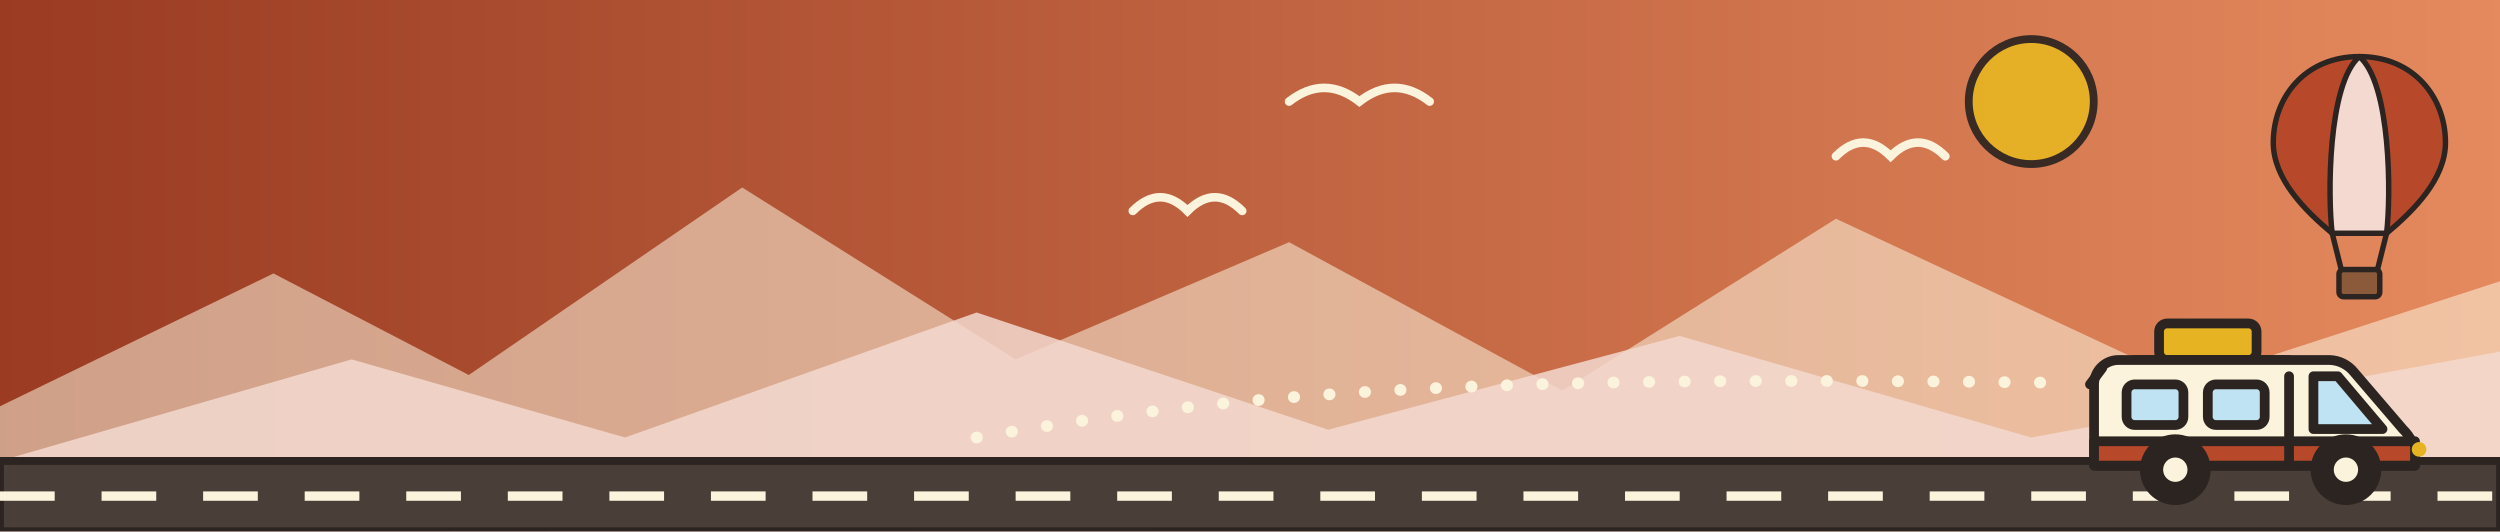
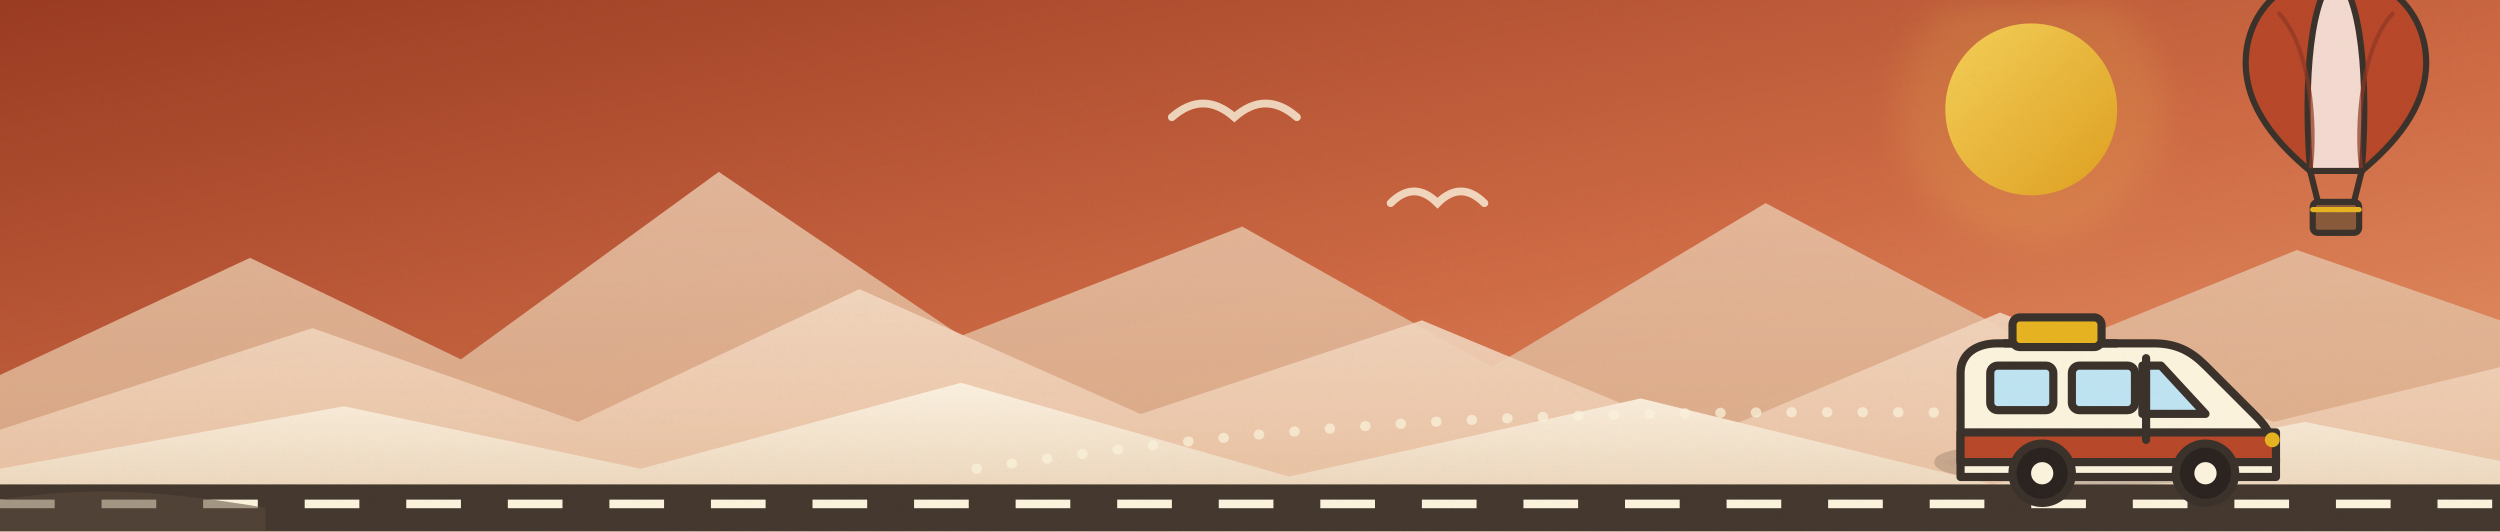
<svg xmlns="http://www.w3.org/2000/svg" viewBox="0 0 640 136" preserveAspectRatio="xMaxYMid slice" role="img" aria-label="Путешествуем по Грузии">
  <defs>
-     <linearGradient id="g" x1="0" y1="0" x2="1" y2="0">
+     <linearGradient id="sky" x1="0" y1="0" x2="1" y2="1">
      <stop offset="0" stop-color="#9A3B22" />
-       <stop offset="1" stop-color="#E58A5E" />
+       <stop offset=".55" stop-color="#CE6A44" />
+       <stop offset="1" stop-color="#E99A6C" />
    </linearGradient>
+     <linearGradient id="far" x1="0" y1="0" x2="0" y2="1">
+       <stop offset="0" stop-color="#E9C6AA" />
+       <stop offset="1" stop-color="#D9AE8C" />
+     </linearGradient>
+     <linearGradient id="mid" x1="0" y1="0" x2="0" y2="1">
+       <stop offset="0" stop-color="#F3D9C2" />
+       <stop offset="1" stop-color="#E8C0A0" />
+     </linearGradient>
+     <linearGradient id="near" x1="0" y1="0" x2="0" y2="1">
+       <stop offset="0" stop-color="#FBF0DF" />
+       <stop offset="1" stop-color="#E7CDB0" />
+     </linearGradient>
+     <linearGradient id="gold" x1="0" y1="0" x2="1" y2="1">
+       <stop offset="0" stop-color="#F7D35A" />
+       <stop offset="1" stop-color="#D99A16" />
+     </linearGradient>
+     <filter id="soft">
+       <feGaussianBlur stdDeviation="4" />
+     </filter>
+     <filter id="grain">
+       <feTurbulence type="fractalNoise" baseFrequency=".9" numOctaves="2" seed="5" stitchTiles="stitch" />
+       <feColorMatrix type="saturate" values="0" />
+       <feComponentTransfer>
+         <feFuncA type="table" tableValues="0 .08" />
+       </feComponentTransfer>
+     </filter>
  </defs>
-   <rect width="640" height="136" fill="url(#g)" />
-   <circle cx="520" cy="26" r="16" fill="#E6B422" opacity=".92" stroke="#2B2420" stroke-width="2" />
-   <path d="M0 124 L0 104 L70 70 L120 96 L190 48 L260 92 L330 62 L400 100 L470 56 L560 98 L640 72 L640 124Z" fill="#FBF3DC" opacity=".55" />
-   <path d="M0 124 L0 118 L90 92 L160 112 L250 80 L340 110 L430 86 L520 112 L640 90 L640 124Z" fill="#F3D9CF" opacity=".85" />
-   <path d="M0 118 H640 V136 H0Z" fill="#4a3f38" stroke="#2B2420" stroke-width="2" />
-   <path d="M0 127 H640" stroke="#FBF3DC" stroke-width="2.4" stroke-dasharray="14 12" fill="none" />
-   <path d="M250 112 C320 100 380 96 528 98" fill="none" stroke="#FBF3DC" stroke-width="3" stroke-linecap="round" stroke-dasharray="0.1 9" />
-   <g transform="translate(534 88) scale(1.04)" stroke="#2B2420" stroke-width="2.4" stroke-linejoin="round" stroke-linecap="round">
-     <path d="M12 4h38" fill="none" />
-     <rect x="18" y="-5" width="24" height="9" rx="2" fill="#E6B422" />
-     <path d="M2 30V10a6 6 0 0 1 6-6h52a8 8 0 0 1 6 3l12 14c2 2 3 4 3 7v2z" fill="#FBF3DC" />
-     <path d="M2 24h79v6H2z" fill="#B8482A" />
-     <rect x="10" y="10" width="14" height="10" rx="2" fill="#BFE3F2" />
-     <rect x="30" y="10" width="14" height="10" rx="2" fill="#BFE3F2" />
-     <path d="M62 8l11 13H56V8z" fill="#BFE3F2" />
-     <path d="M50 8v22" fill="none" />
-     <path d="M4 6l-3 4" fill="none" />
-     <circle cx="22" cy="31" r="7.5" fill="#2B2420" />
-     <circle cx="22" cy="31" r="3" fill="#FBF3DC" stroke="none" />
-     <circle cx="64" cy="31" r="7.5" fill="#2B2420" />
-     <circle cx="64" cy="31" r="3" fill="#FBF3DC" stroke="none" />
-     <circle cx="82" cy="26" r="1.8" fill="#E6B422" stroke="none" />
+   <rect width="640" height="136" fill="url(#sky)" />
+   <circle cx="520" cy="28" r="22" fill="url(#gold)" opacity=".95" />
+   <circle cx="520" cy="28" r="34" fill="#F7D35A" opacity=".14" filter="url(#soft)" />
+   <path d="M0 96 L64 66 L118 92 L184 44 L246 86 L318 58 L382 94 L452 52 L524 90 L588 64 L640 82 L640 136 L0 136Z" fill="url(#far)" opacity=".85" />
+   <path d="M0 110 L80 84 L148 108 L220 74 L292 106 L364 82 L436 112 L512 80 L582 108 L640 94 L640 136 L0 136Z" fill="url(#mid)" opacity=".9" />
+   <path d="M0 120 L88 104 L164 120 L246 98 L330 122 L420 102 L510 124 L590 108 L640 118 L640 136 L0 136Z" fill="url(#near)" />
+   <path d="M0 124 H640 V136 H0Z" fill="#44382F" />
+   <path d="M0 129 H640" stroke="#FBF3DC" stroke-width="2.2" stroke-dasharray="14 12" />
+   <path d="M250 120 C330 108 402 104 528 106" fill="none" stroke="#FBF3DC" stroke-width="2.6" stroke-linecap="round" stroke-dasharray="0.1 9" opacity=".7" />
+   <g transform="translate(500 86) scale(.95)" stroke="#3B332B" stroke-width="2.2" stroke-linejoin="round" stroke-linecap="round">
+     <ellipse cx="40" cy="34" rx="44" ry="5" fill="#2B2420" opacity=".2" />
+     <path d="M2 28 V10 C2 5 6 2 12 2 H54 C60 2 64 4 68 8 L82 22 C85 25 87 29 87 33 V38 H2Z" fill="#FBF3DC" />
+     <path d="M2 26 H87 V34 H2Z" fill="#B8482A" />
+     <rect x="10" y="8" width="17" height="12" rx="2" fill="#BFE3F2" />
+     <rect x="32" y="8" width="17" height="12" rx="2" fill="#BFE3F2" />
+     <path d="M56 8 L68 21 H51 V8Z" fill="#BFE3F2" />
+     <path d="M52 6 V28" fill="none" />
+     <path d="M14 2 H44" fill="none" />
+     <rect x="16" y="-5" width="24" height="8" rx="2" fill="#E6B422" />
+     <circle cx="24" cy="37" r="8" fill="#2B2420" />
+     <circle cx="24" cy="37" r="3" fill="#FBF3DC" stroke="none" />
+     <circle cx="68" cy="37" r="8" fill="#2B2420" />
+     <circle cx="68" cy="37" r="3" fill="#FBF3DC" stroke="none" />
+     <circle cx="86" cy="28" r="2" fill="#E6B422" stroke="none" />
  </g>
-   <g transform="translate(604 40) scale(0.58)" stroke="#2B2420" stroke-width="2.4" stroke-linejoin="round" stroke-linecap="round">
-     <path d="M0 -44C-24 -44 -38 -26 -38 -6c0 16 14 30 26 40h24c12-10 26-24 26-40C38 -26 24 -44 0 -44z" fill="#B8482A" />
-     <path d="M0 -44c-14 12 -14 62 -12 78h24c2-16 2-66 -12 -78z" fill="#F3D9CF" />
-     <path d="M-12 34 -8 50M12 34 8 50" fill="none" />
-     <rect x="-9" y="50" width="18" height="12" rx="2" fill="#8a5a3b" />
+   <g transform="translate(598 20) scale(.66)" stroke="#3B332B" stroke-width="2.4" stroke-linejoin="round" stroke-linecap="round">
+     <path d="M0 -40 C-22 -40 -35 -24 -35 -6 C-35 12 -22 26 -10 36 L10 36 C22 26 35 12 35 -6 C35 -24 22 -40 0 -40Z" fill="#B8482A" />
+     <path d="M0 -40 C-12 -30 -12 12 -10 36 L10 36 C12 12 12 -30 0 -40Z" fill="#F3D9CF" />
+     <path d="M-22 -25 C-8 -10 -8 26 -10 36 M22 -25 C8 -10 8 26 10 36" fill="none" stroke="#8F3724" stroke-width="1.6" opacity=".7" />
+     <path d="M-10 36 L-7 48 M10 36 L7 48" fill="none" />
+     <rect x="-9" y="48" width="18" height="12" rx="2" fill="#8A5A3B" />
+     <path d="M-9 51 H9" stroke="#E6B422" stroke-width="2" />
  </g>
-   <path d="M330 26 q9.0 -7 18 0 q9.0 -7 18 0" fill="none" stroke="#FBF3DC" stroke-width="2.2" stroke-linecap="round" />
-   <path d="M290 54 q7.0 -7 14 0 q7.0 -7 14 0" fill="none" stroke="#FBF3DC" stroke-width="2.2" stroke-linecap="round" />
-   <path d="M470 40 q7.0 -7 14 0 q7.0 -7 14 0" fill="none" stroke="#FBF3DC" stroke-width="2.2" stroke-linecap="round" />
+   <g fill="none" stroke="#FBF3DC" stroke-width="2" stroke-linecap="round" opacity=".8">
+     <path d="M300 30 q8 -7 16 0 q8 -7 16 0" />
+     <path d="M356 52 q6 -6 12 0 q6 -6 12 0" />
+   </g>
+   <path d="M0 136 L0 128 C24 124 44 126 68 130 L68 136Z" fill="#5B4A3D" opacity=".55" />
+   <rect width="640" height="136" filter="url(#grain)" opacity=".45" style="mix-blend-mode:multiply" />
</svg>
